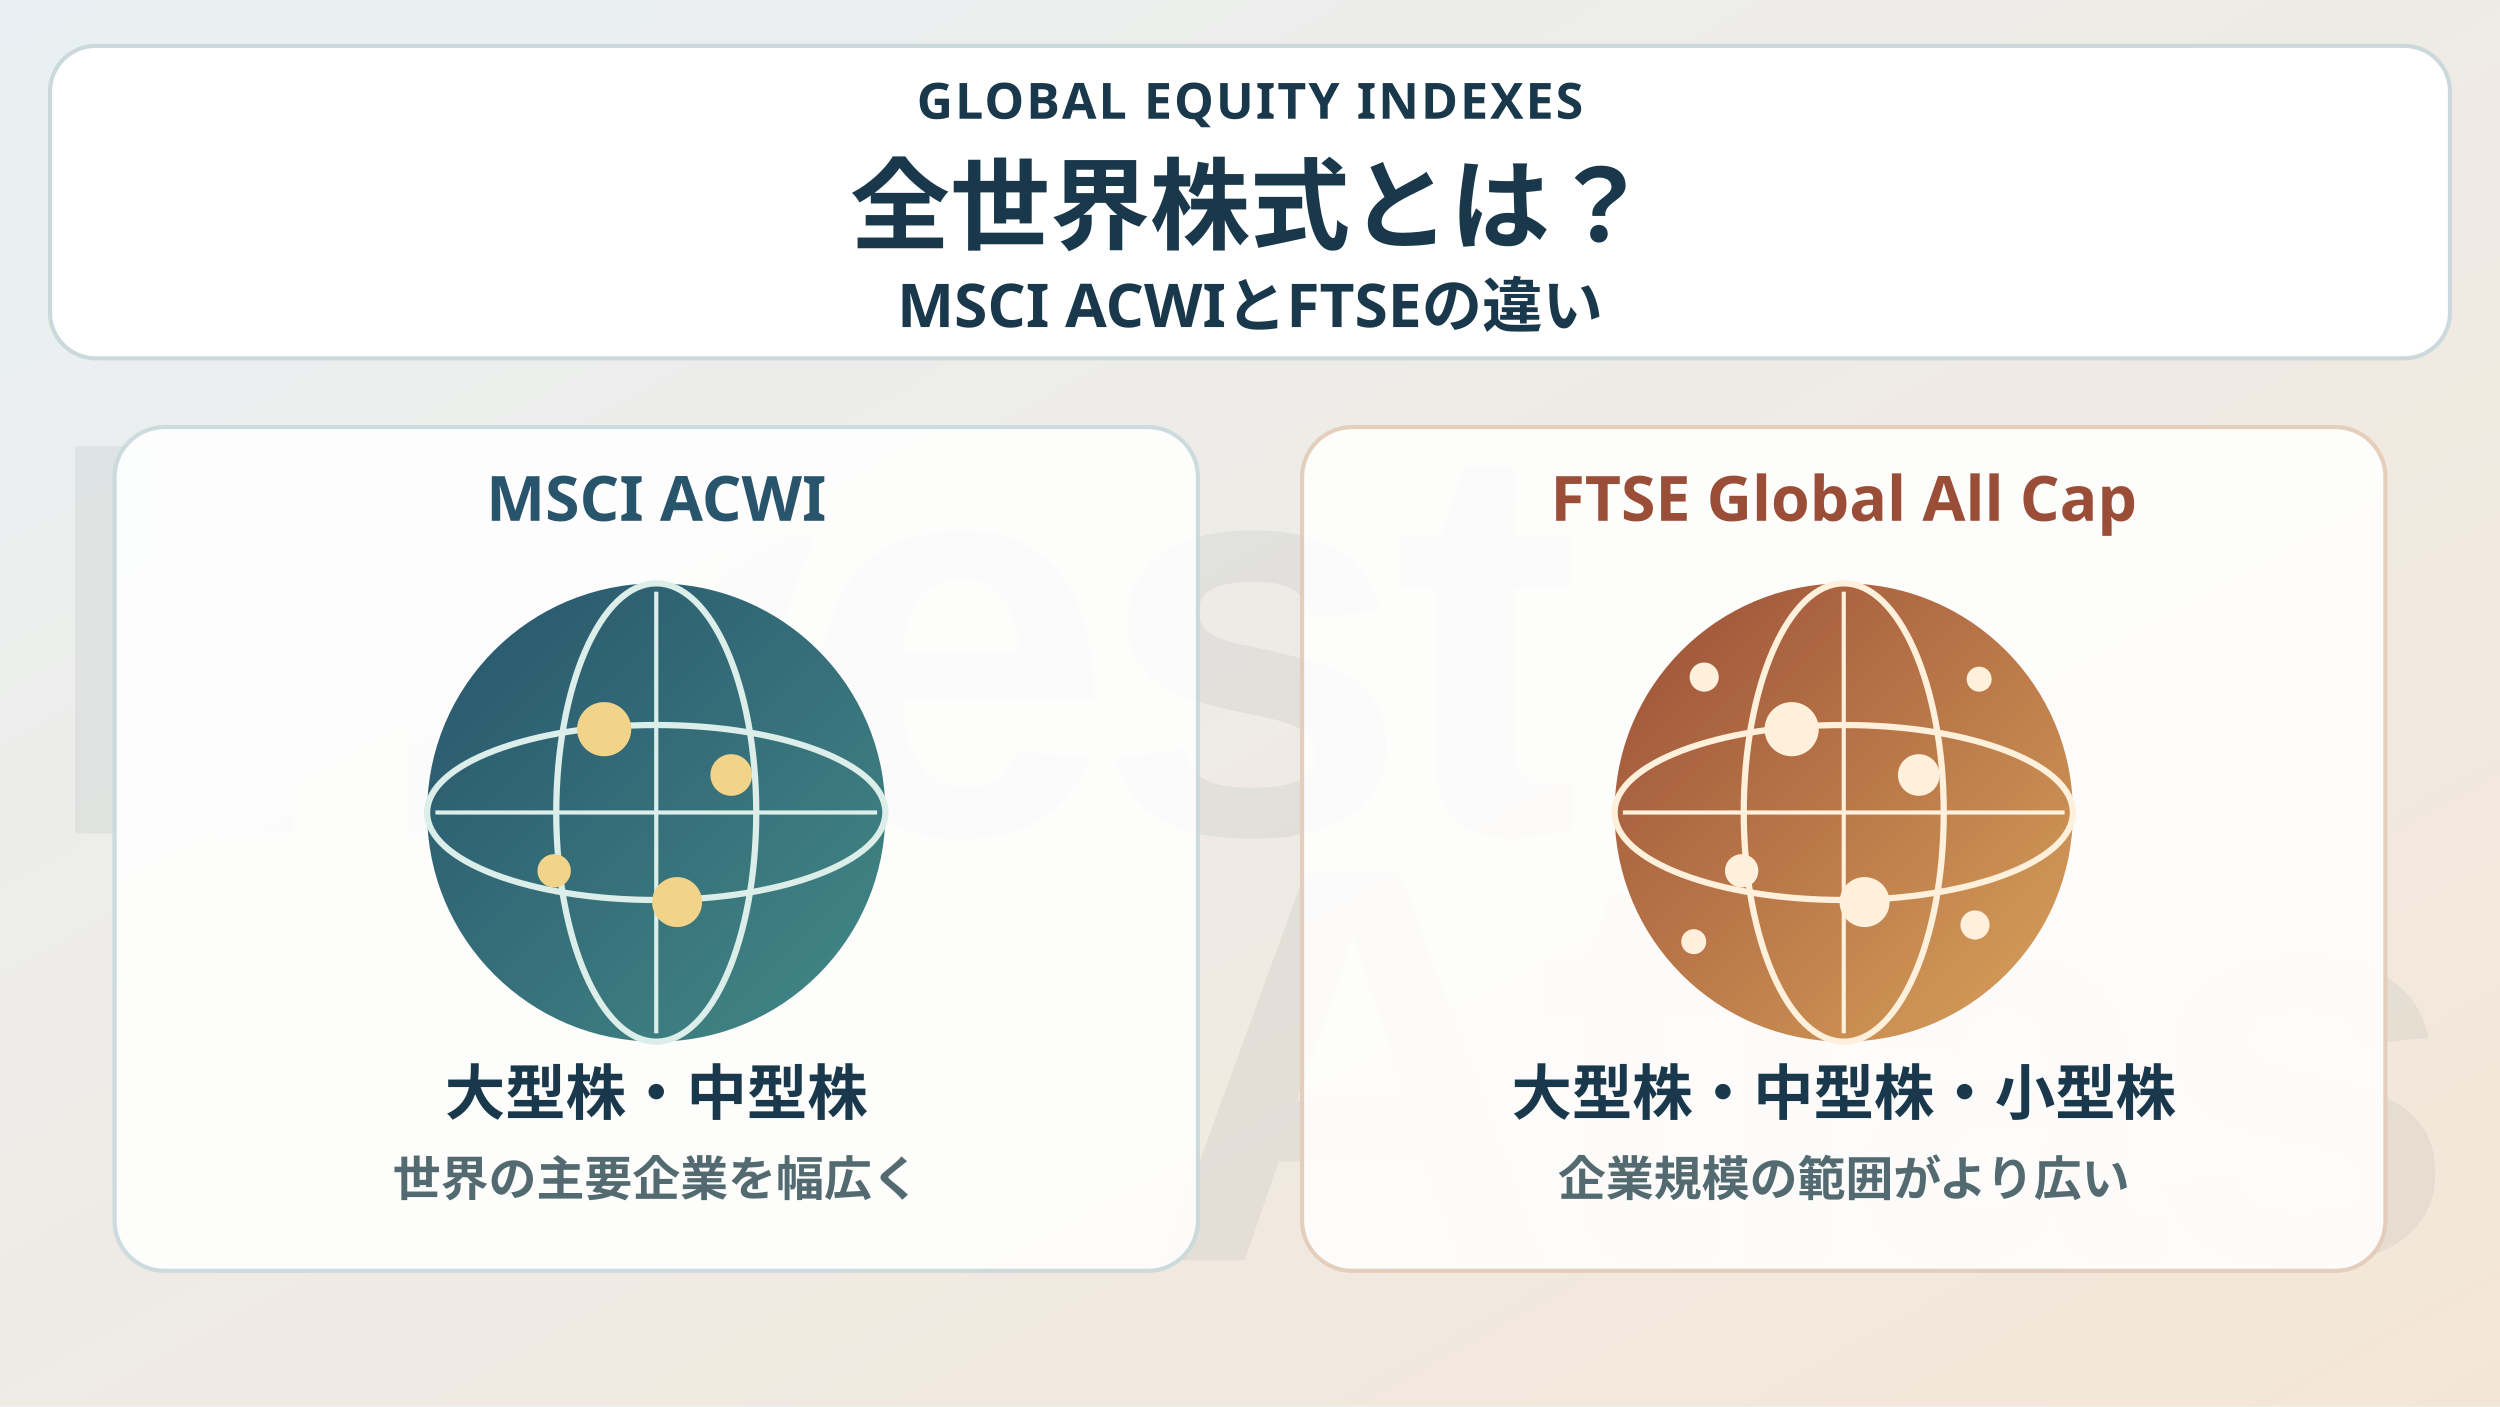
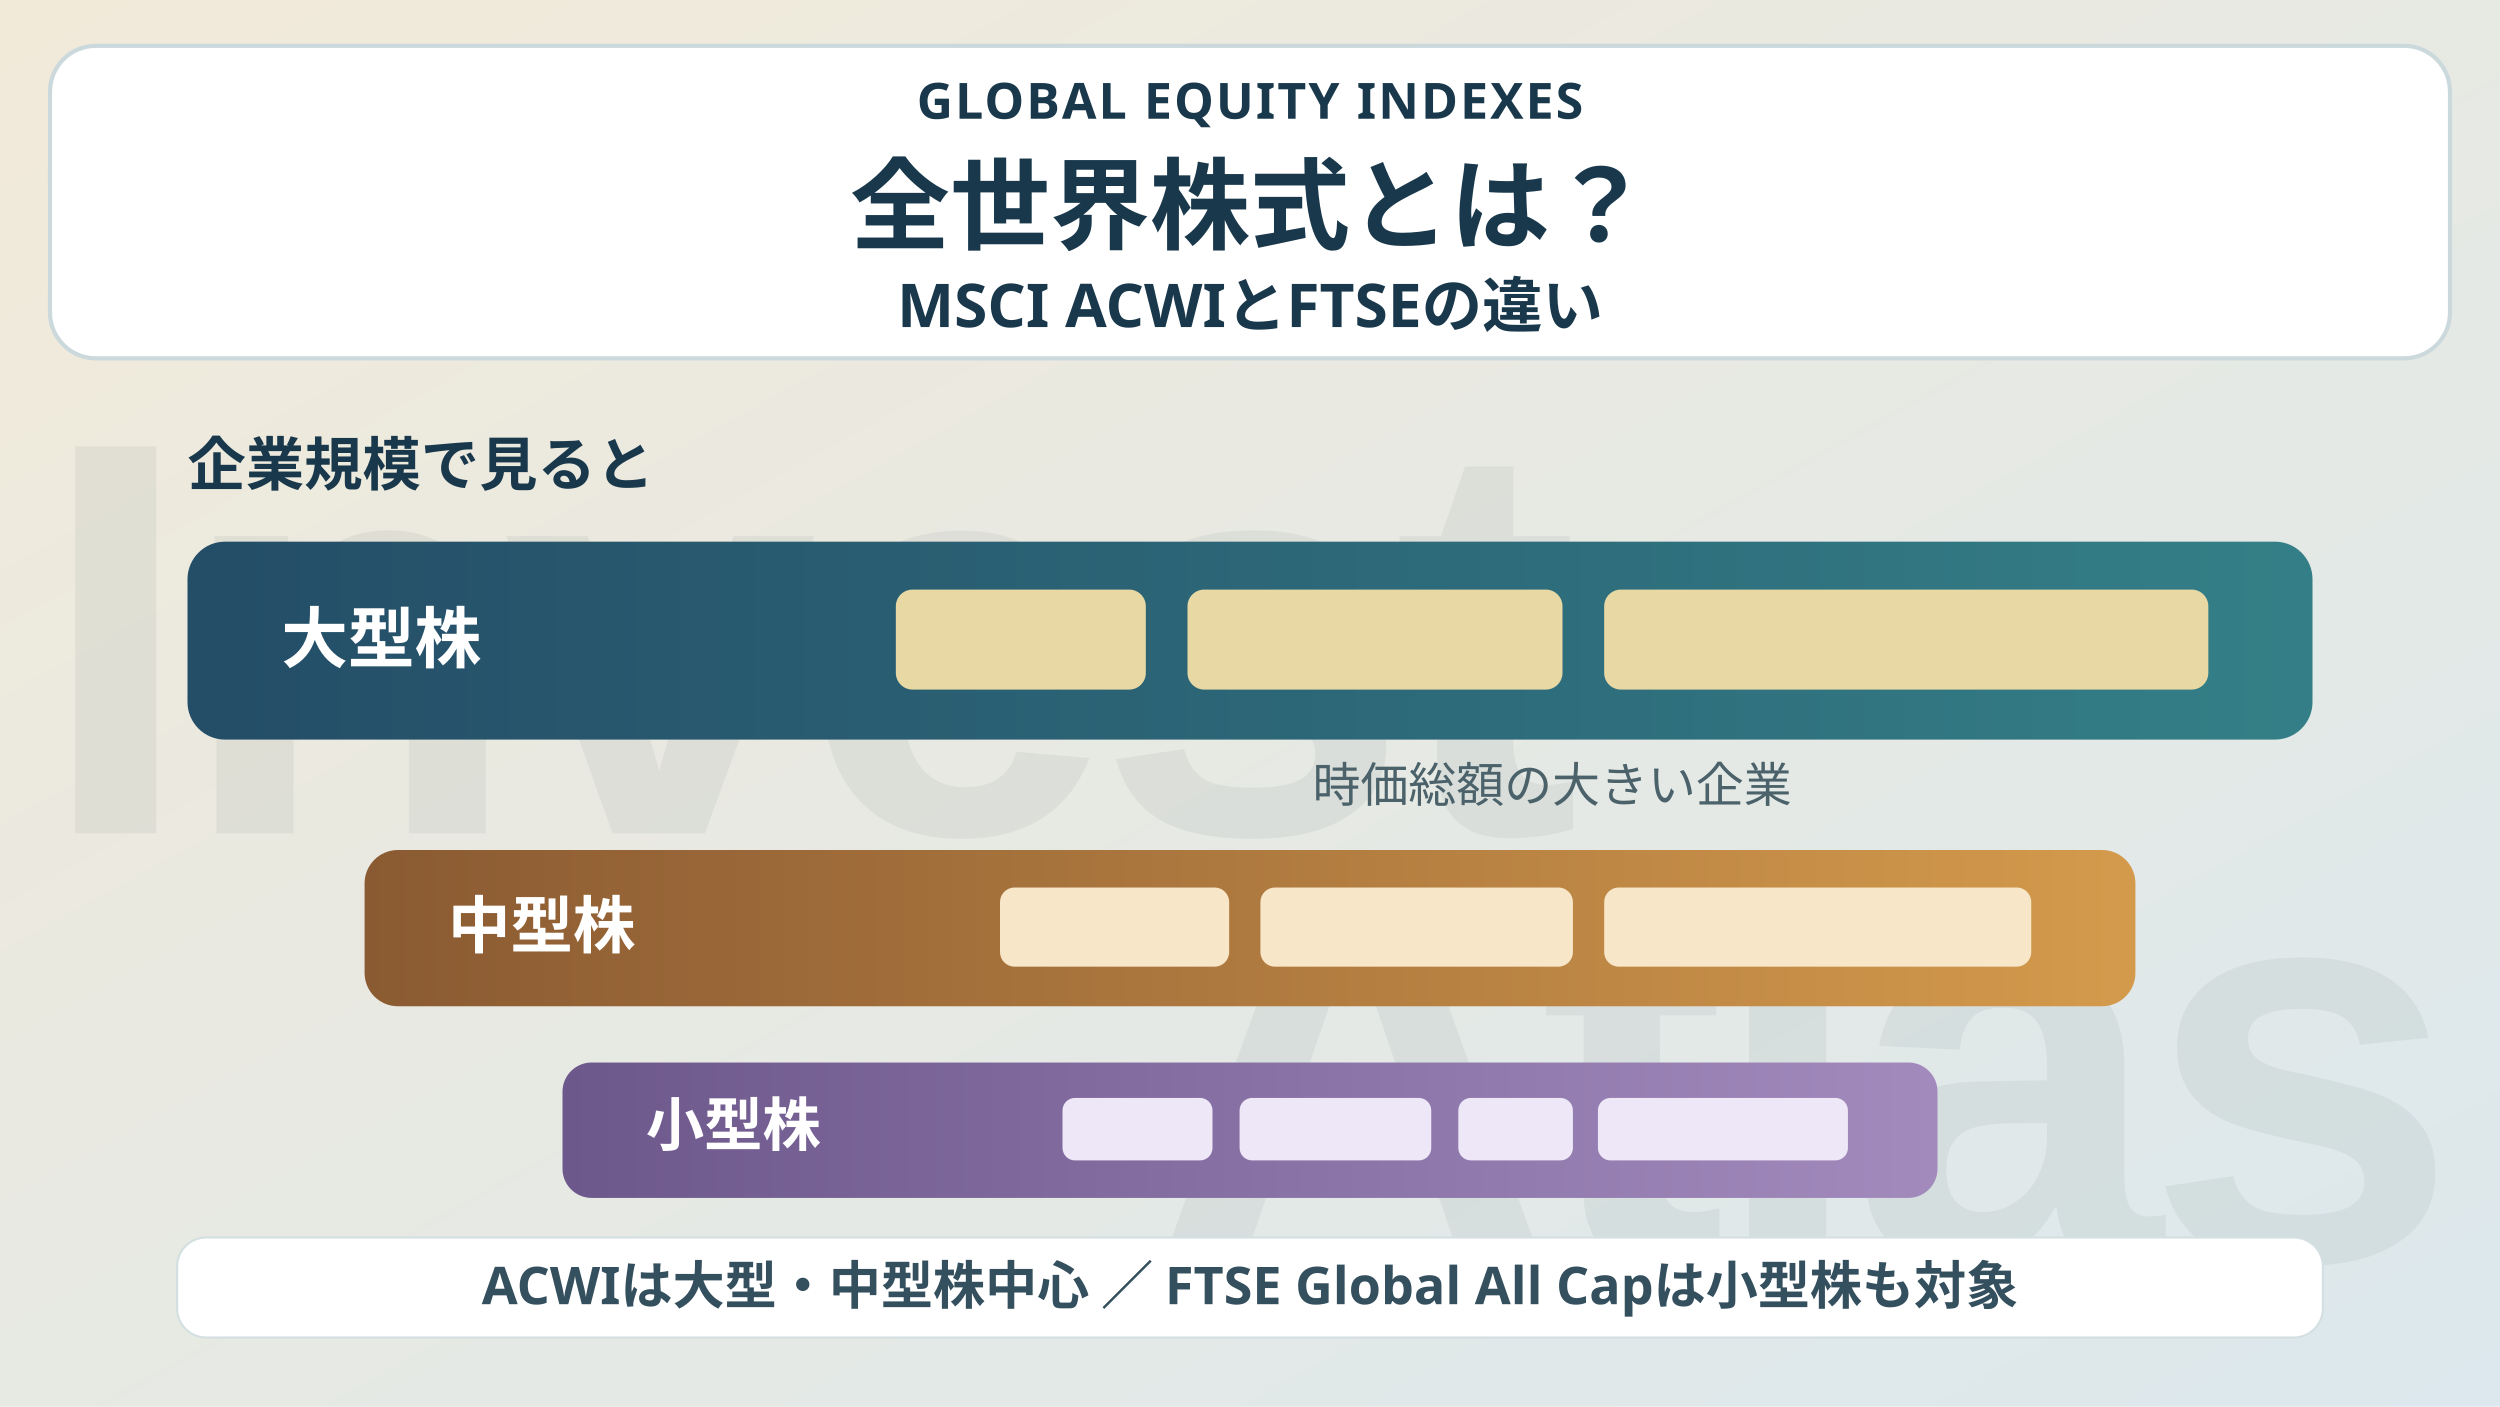
<svg xmlns="http://www.w3.org/2000/svg" viewBox="0 0 1200 675" role="img" aria-labelledby="title desc">
  <defs>
    <linearGradient id="bg" x1="0" y1="0" x2="1" y2="1">
-       <stop stop-color="#e9f0f3" />
-       <stop offset="1" stop-color="#f4e6d7" />
+       <stop stop-color="#f2ead9" />
+       <stop offset="1" stop-color="#dce8ed" />
    </linearGradient>
-     <linearGradient id="a" x1="0" y1="0" x2="1" y2="1">
-       <stop stop-color="#28546c" />
-       <stop offset="1" stop-color="#438a87" />
+     <linearGradient id="large" x1="0" y1="0" x2="1" y2="0">
+       <stop stop-color="#244d67" />
+       <stop offset="1" stop-color="#347f87" />
    </linearGradient>
-     <linearGradient id="b" x1="0" y1="0" x2="1" y2="1">
-       <stop stop-color="#9b4e37" />
-       <stop offset="1" stop-color="#d9a35b" />
+     <linearGradient id="mid" x1="0" y1="0" x2="1" y2="0">
+       <stop stop-color="#8a5a32" />
+       <stop offset="1" stop-color="#d49a4c" />
+     </linearGradient>
+     <linearGradient id="small" x1="0" y1="0" x2="1" y2="0">
+       <stop stop-color="#6d588b" />
+       <stop offset="1" stop-color="#a28abd" />
    </linearGradient>
  </defs>
  <rect width="1200" height="675" fill="url(#bg)" />
  <g font-family="Arial, Helvetica, sans-serif" font-weight="800" font-size="270" letter-spacing="-8" fill="#304b51" opacity=".07">
    <text x="18" y="400">Invest</text>
    <text x="1180" y="605" text-anchor="end">Atlas</text>
  </g>
  <rect x="24" y="22" width="1152" height="150" rx="22" fill="#fff" stroke="#cbd8dc" stroke-width="2" />
  <g font-family="sans-serif" text-anchor="middle" fill="#19384b">
    <text x="600" y="57" font-size="24" font-weight="800" letter-spacing="1">GLOBAL EQUITY INDEXES</text>
    <text x="600" y="116" font-size="48" font-weight="800">全世界株式とは？</text>
    <text x="600" y="157" font-size="29" font-weight="650">MSCI ACWIとFTSEの違い</text>
  </g>
-   <g>
-     <rect x="55" y="205" width="520" height="405" rx="24" fill="#fff" opacity=".88" stroke="#c8d9dc" stroke-width="2" />
-     <rect x="625" y="205" width="520" height="405" rx="24" fill="#fff" opacity=".88" stroke="#e3cbb8" stroke-width="2" />
-     <text x="315" y="250" text-anchor="middle" font-family="sans-serif" font-size="30" font-weight="800" fill="#28546c">MSCI ACWI</text>
-     <text x="885" y="250" text-anchor="middle" font-family="sans-serif" font-size="30" font-weight="800" fill="#9b4e37">FTSE Global All Cap</text>
-     <g transform="translate(315 390)">
-       <circle r="110" fill="url(#a)" />
-       <ellipse rx="48" ry="110" fill="none" stroke="#dceee9" stroke-width="3" />
-       <ellipse rx="110" ry="42" fill="none" stroke="#dceee9" stroke-width="3" />
-       <path d="M-106 0H106M0-106V106" stroke="#dceee9" stroke-width="2" />
-       <g fill="#f2d38a">
-         <circle cx="-25" cy="-40" r="13" />
-         <circle cx="36" cy="-18" r="10" />
-         <circle cx="10" cy="43" r="12" />
-         <circle cx="-49" cy="28" r="8" />
-       </g>
-     </g>
-     <g transform="translate(885 390)">
-       <circle r="110" fill="url(#b)" />
-       <ellipse rx="48" ry="110" fill="none" stroke="#fff0dc" stroke-width="3" />
-       <ellipse rx="110" ry="42" fill="none" stroke="#fff0dc" stroke-width="3" />
-       <path d="M-106 0H106M0-106V106" stroke="#fff0dc" stroke-width="2" />
-       <g fill="#fff0dc">
-         <circle cx="-25" cy="-40" r="13" />
-         <circle cx="36" cy="-18" r="10" />
-         <circle cx="10" cy="43" r="12" />
-         <circle cx="-49" cy="28" r="8" />
-         <circle cx="63" cy="54" r="7" />
-         <circle cx="-67" cy="-65" r="7" />
-         <circle cx="65" cy="-64" r="6" />
-         <circle cx="-72" cy="62" r="6" />
-       </g>
-     </g>
-     <g font-family="sans-serif" font-size="29" font-weight="750" text-anchor="middle" fill="#19384b">
-       <text x="315" y="535">大型株・中型株</text>
-       <text x="885" y="535">大型株・中型株・小型株</text>
-     </g>
-     <g font-family="sans-serif" font-size="23" font-weight="650" text-anchor="middle" fill="#526a70">
-       <text x="315" y="574">世界の主要企業を幅広く</text>
-       <text x="885" y="574">企業規模の範囲がより広い</text>
-     </g>
+   <text x="90" y="233" font-family="sans-serif" font-size="28" font-weight="800" fill="#19384b">企業規模で見ると</text>
+   <rect x="90" y="260" width="1020" height="95" rx="18" fill="url(#large)" />
+   <text x="135" y="318" font-family="sans-serif" font-size="32" font-weight="800" fill="#fff">大型株</text>
+   <g fill="#e7d8a4">
+     <rect x="430" y="283" width="120" height="48" rx="8" />
+     <rect x="570" y="283" width="180" height="48" rx="8" />
+     <rect x="770" y="283" width="290" height="48" rx="8" />
  </g>
+   <text x="745" y="385" text-anchor="middle" font-family="sans-serif" font-size="23" fill="#4b626a">時価総額の大きい企業</text>
+   <rect x="175" y="408" width="850" height="75" rx="16" fill="url(#mid)" />
+   <text x="215" y="455" font-family="sans-serif" font-size="30" font-weight="800" fill="#fff">中型株</text>
+   <g fill="#f8e6c9">
+     <rect x="480" y="426" width="110" height="38" rx="7" />
+     <rect x="605" y="426" width="150" height="38" rx="7" />
+     <rect x="770" y="426" width="205" height="38" rx="7" />
+   </g>
+   <rect x="270" y="510" width="660" height="65" rx="14" fill="url(#small)" />
+   <text x="310" y="550" font-family="sans-serif" font-size="28" font-weight="800" fill="#fff">小型株</text>
+   <g fill="#eee7f7">
+     <rect x="510" y="527" width="72" height="30" rx="6" />
+     <rect x="595" y="527" width="92" height="30" rx="6" />
+     <rect x="700" y="527" width="55" height="30" rx="6" />
+     <rect x="767" y="527" width="120" height="30" rx="6" />
+   </g>
+   <rect x="85" y="594" width="1030" height="48" rx="14" fill="#fff" stroke="#d3dfe1" />
+   <text x="600" y="626" text-anchor="middle" font-family="sans-serif" font-size="25" font-weight="750" fill="#344f5d">ACWIは大型・中型株中心 ／ FTSE Global All Capは小型株も対象</text>
</svg>
